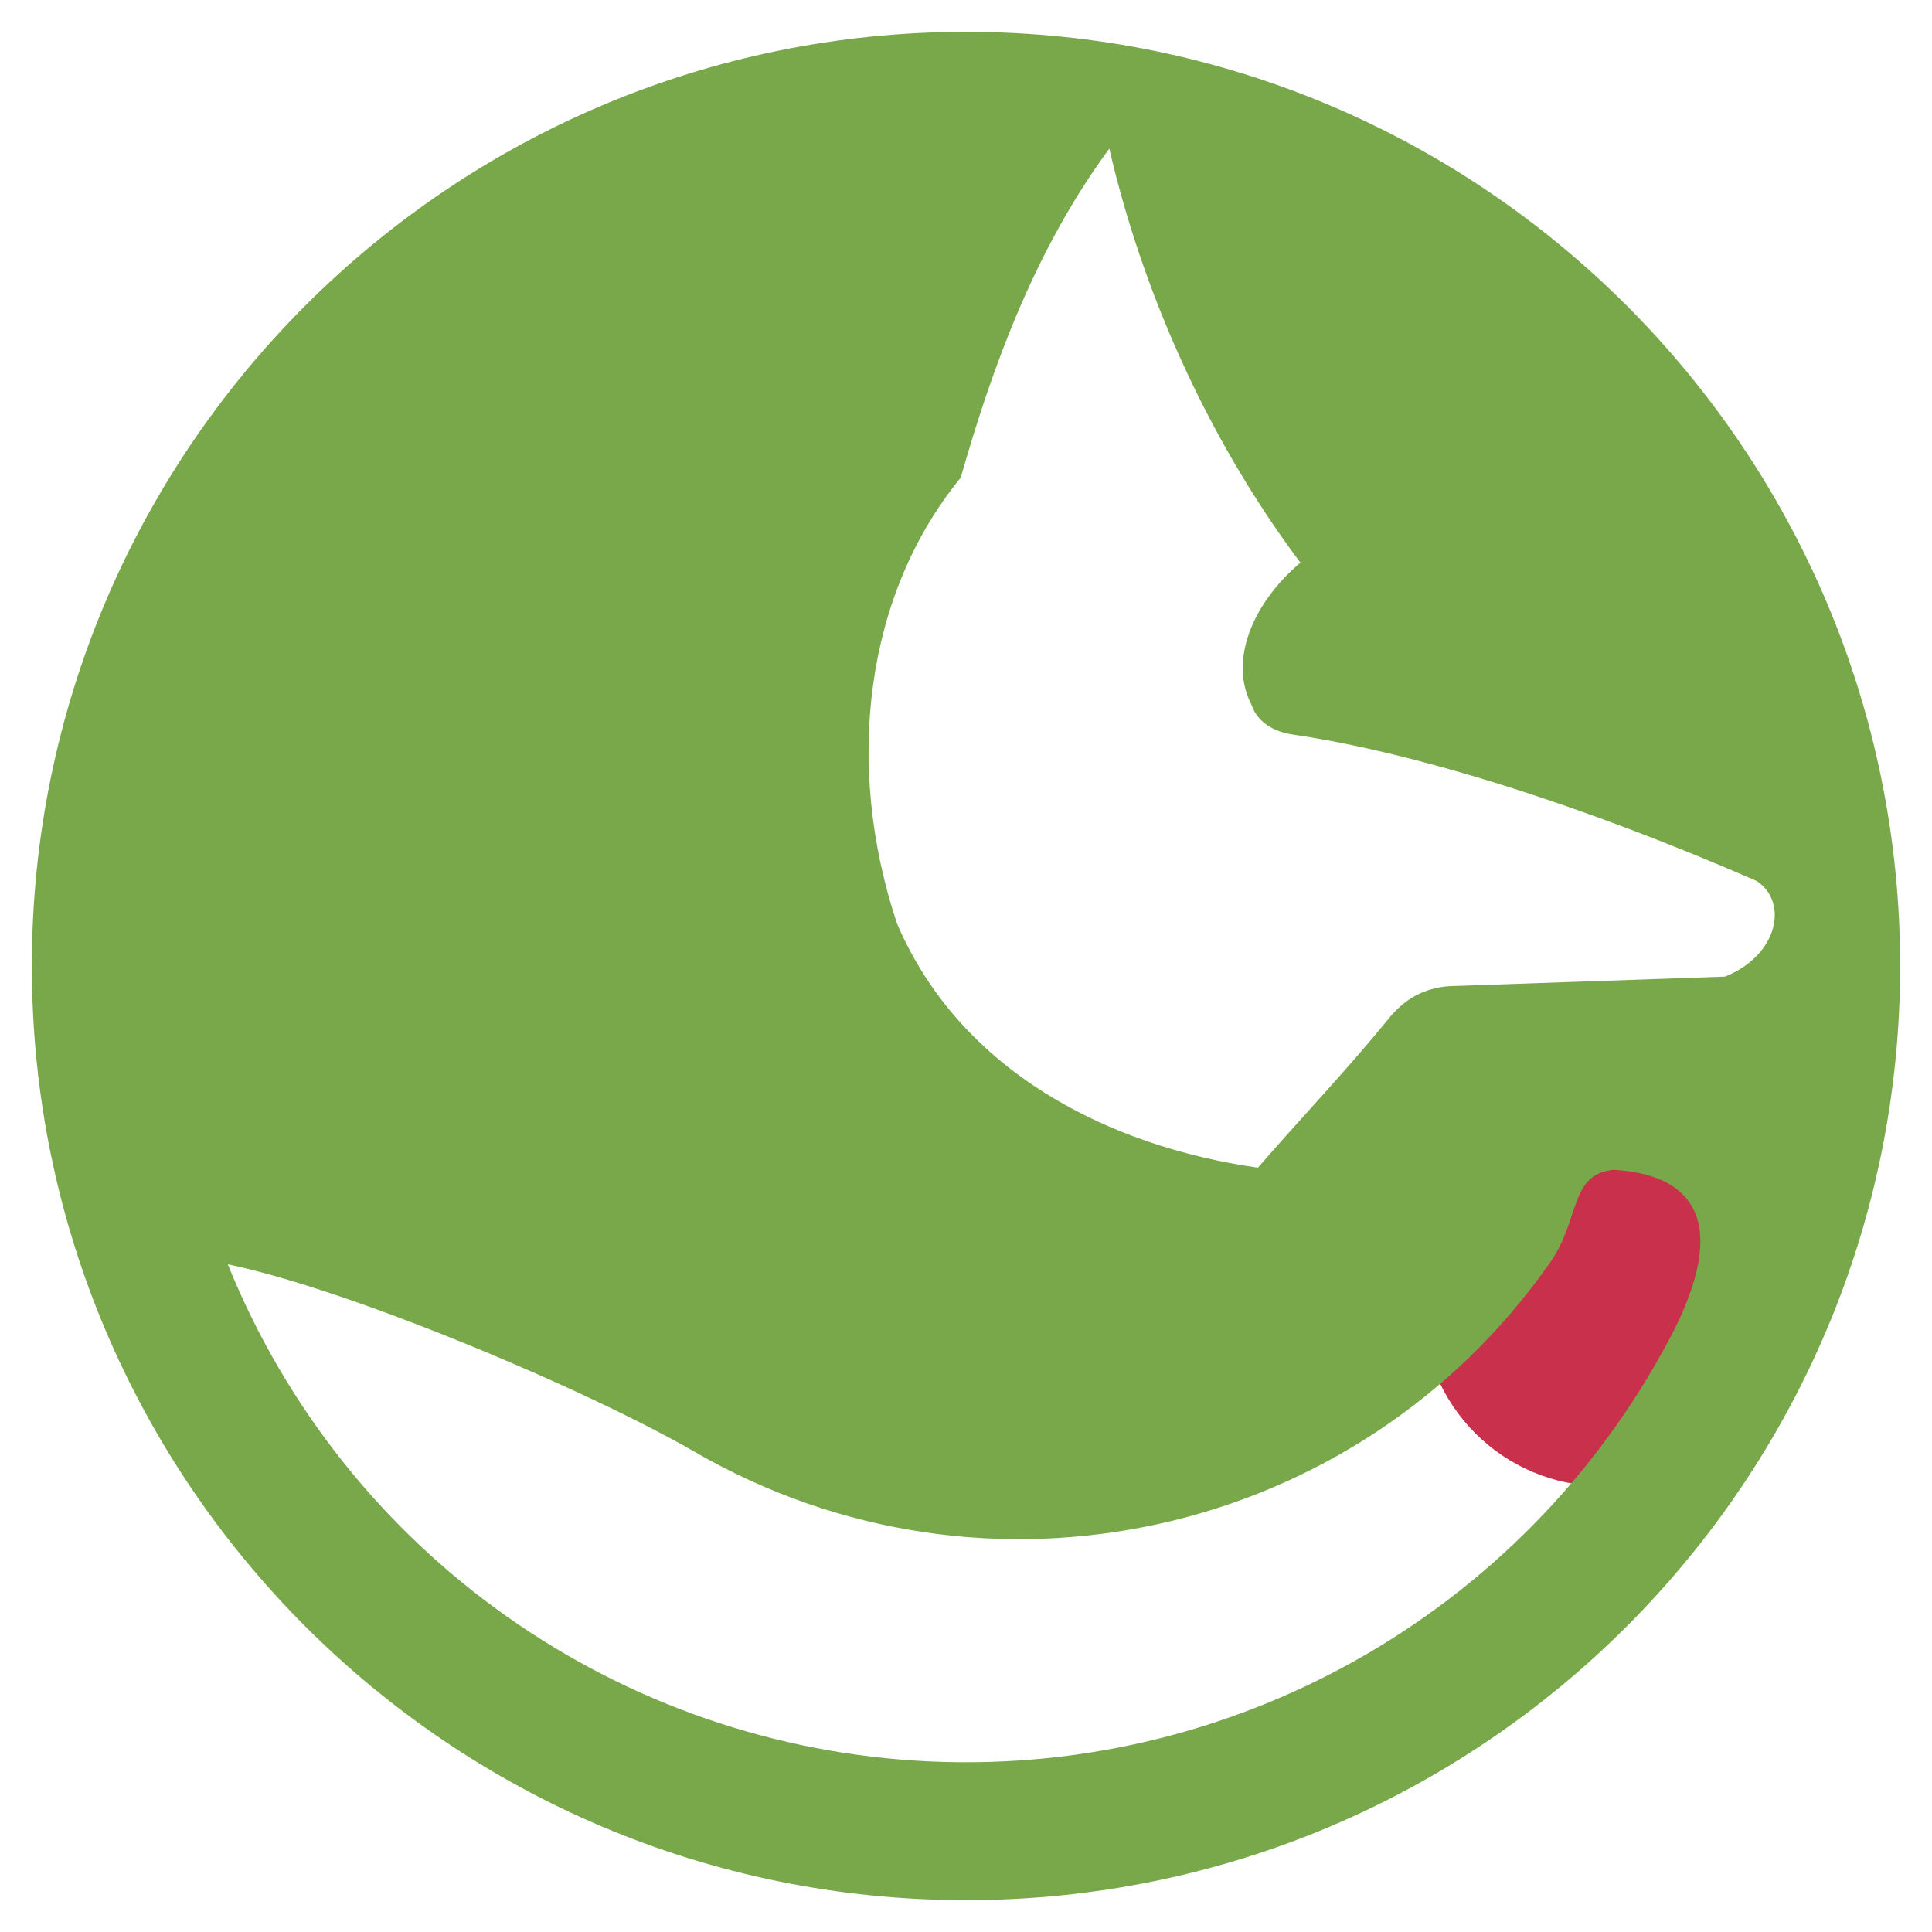
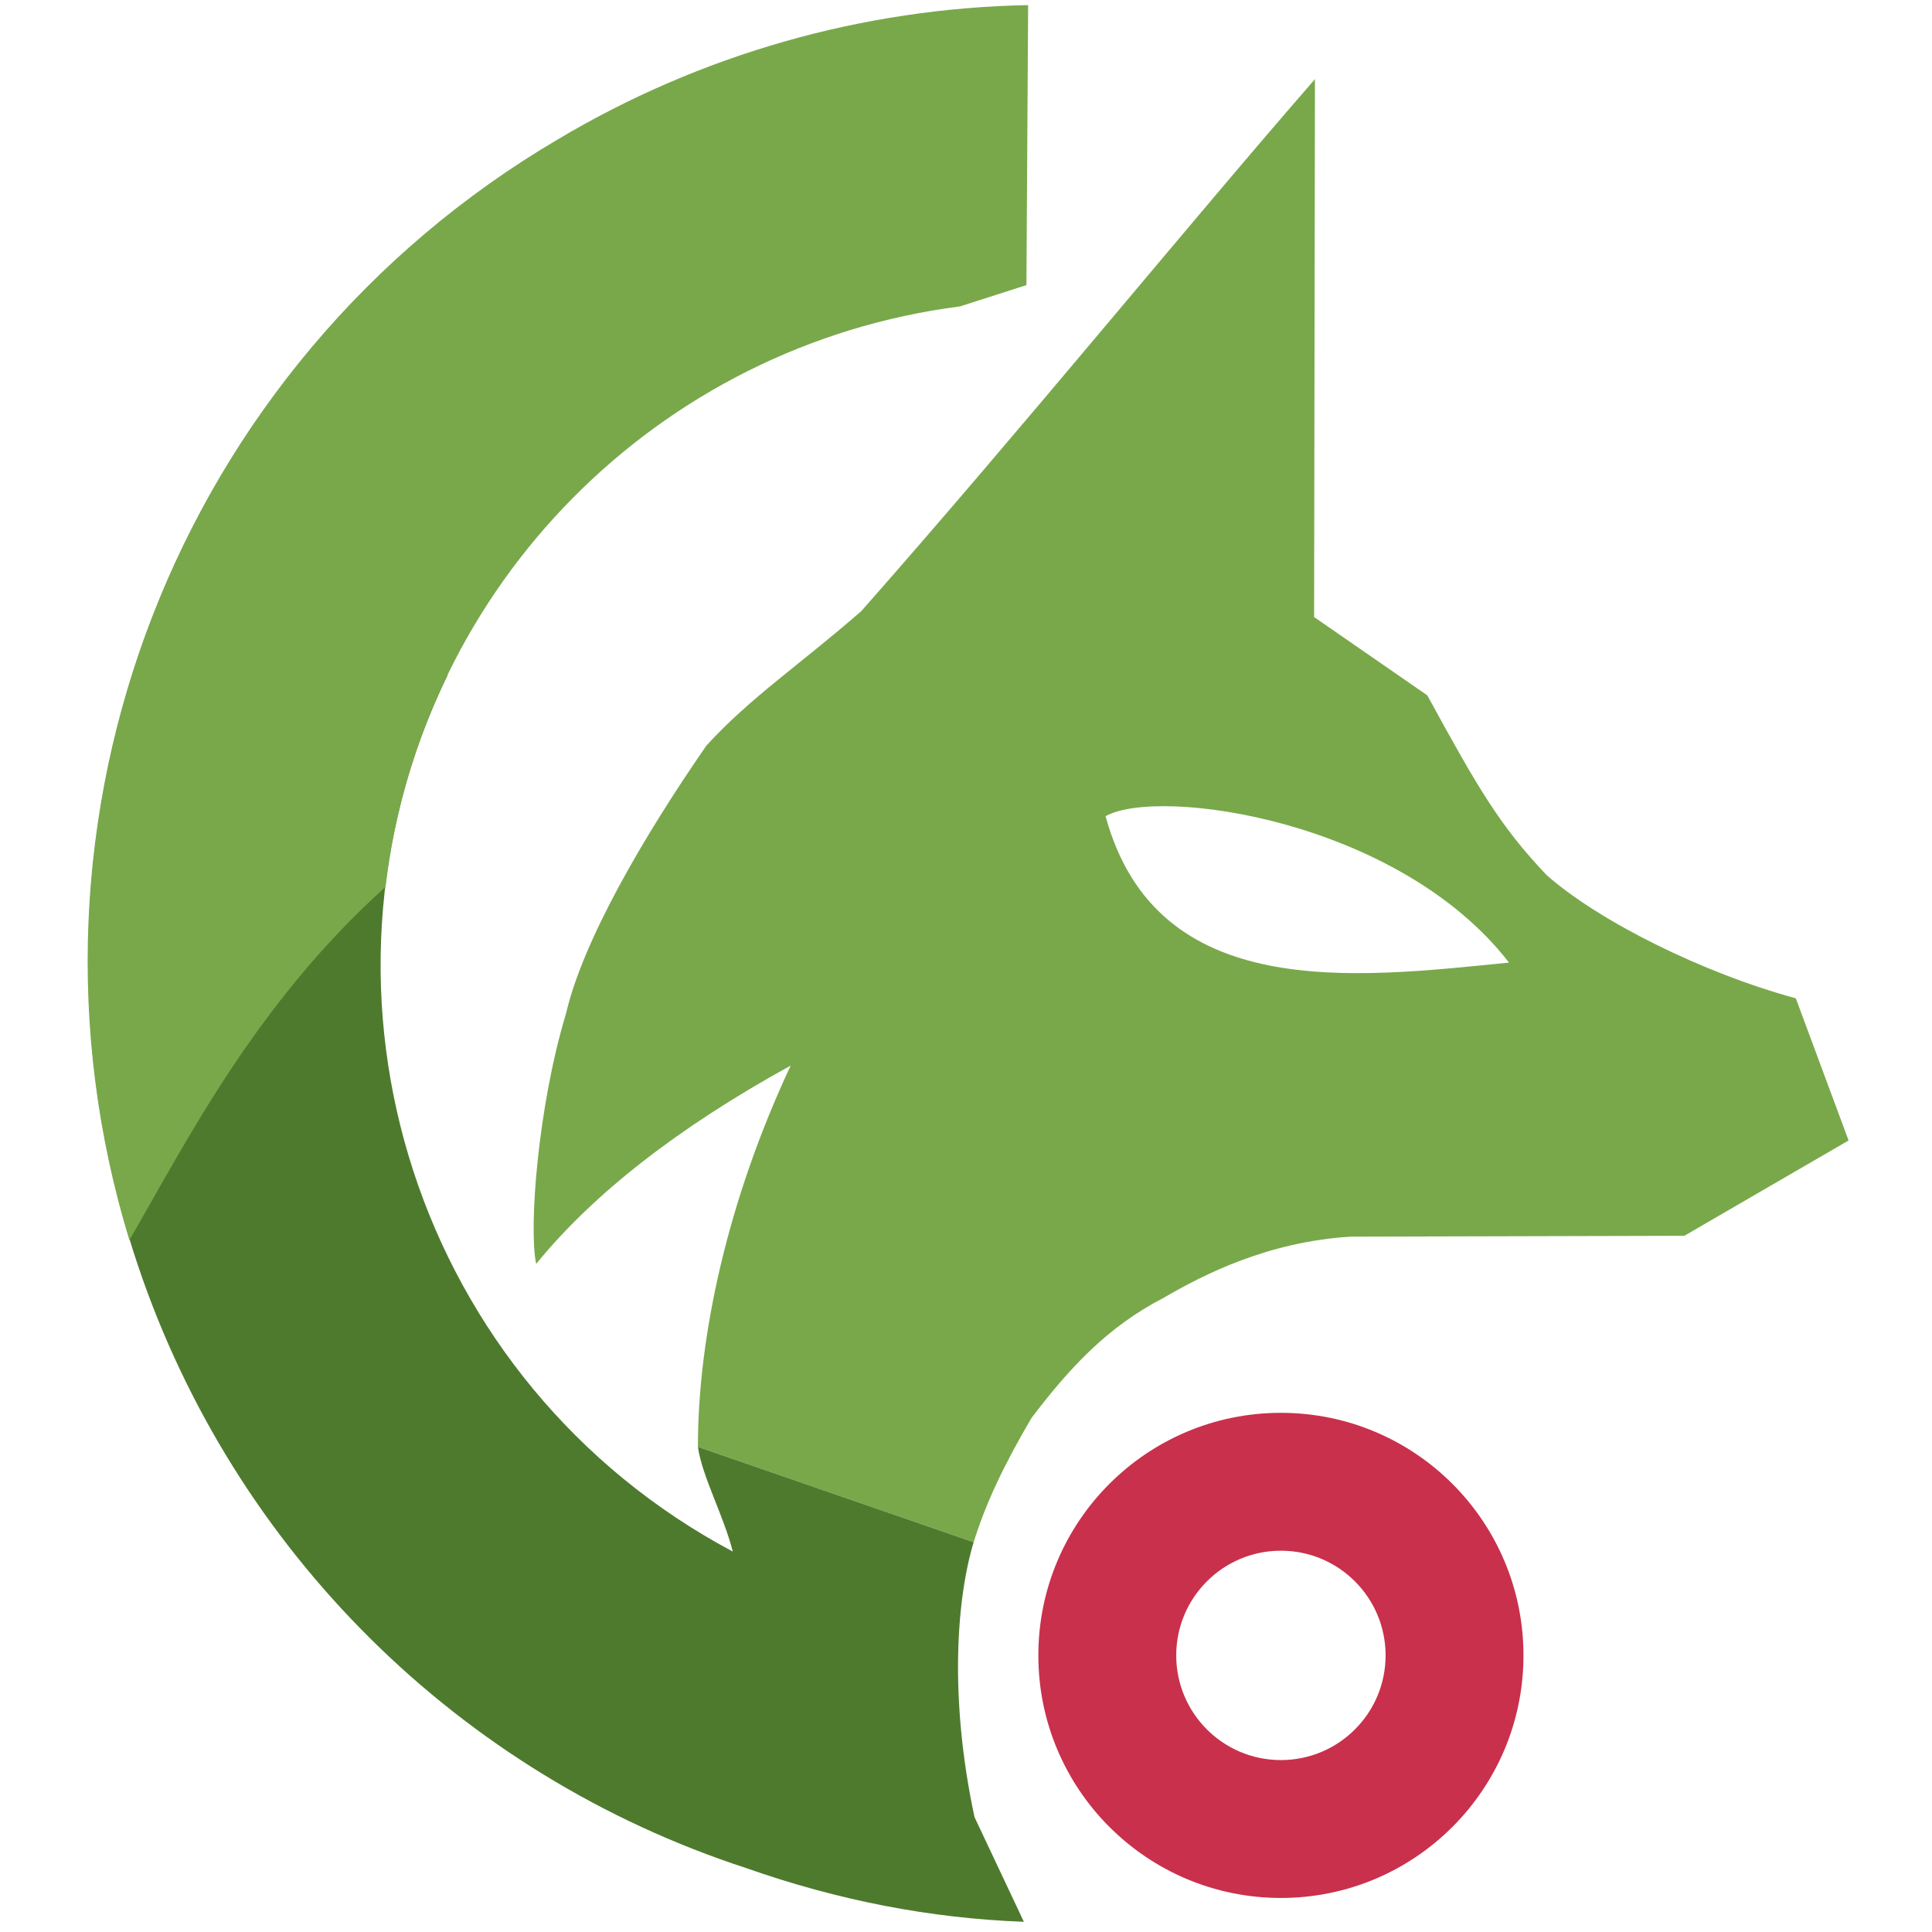
- <svg xmlns="http://www.w3.org/2000/svg" viewBox="29 33 182 182" role="img" aria-label="BuilderFox den mark favicon">
-   <circle cx="180" cy="156" r="17" fill="#C9304C" />
-   <path fill="#79A84B" fill-rule="evenodd" d="     M 120,36     C 168.6,36 208,75.4 208,124     C 208,172.6 168.6,212 120,212     C 71.4,212 32,172.6 32,124     C 32,75.4 71.4,36 120,36     Z     M 133.5,47     C 136.5,60 142.5,74 151.5,86     C 146.8,90 144.8,95.4 146.9,99.4     C 147.4,100.9 148.8,101.9 150.8,102.2     C 162.5,103.9 178.5,109 194.5,116     C 197.5,118 196.5,123 191.5,125     L 165.5,125.9     C 163,126.1 161.2,127.2 159.7,129.1     C 155.7,134 151.3,138.6 147.5,143     C 133.5,141 119.5,134 113.5,120     C 108.5,105 110.5,89 119.5,78     C 122.5,67.5 126.5,56.5 133.5,47     Z     M 50.46,152.10     A 75,75 0 0 0 186.83,158.05     C 192,147.5 188,143.6 181,143.2     C 176.8,143.6 177.9,147.9 174.97,152.01     A 61,61 0 0 1 94.5,169.8     C 84.1,163.8 62,154.5 50.46,152.10     Z   " />
+ <svg xmlns="http://www.w3.org/2000/svg" viewBox="2 8 227 227" role="img" aria-label="BuilderFox favicon">
+   <path fill="#79A84B" fill-rule="evenodd" d="     M 156.5 17.3     L 156.4 80.5     L 169.7 89.7     C 175.6 100.5 178.2 105 183.7 110.8     C 189.8 116.2 202 122.3 213 125.3     L 219.2 142     L 199.9 153.2     L 160.7 153.3     C 151 153.9 143.5 157.7 138.7 160.5     C 132.1 163.9 127.6 168.8 123.2 174.6     C 119.9 180.2 117.8 184.7 116.4 189.2     L 84 178     C 84 165 87.5 149 94.9 133.2     Q 75.1 144.1 65 156.5     C 64.1 152.4 65.2 138 68.5 127.1     C 70.5 118.5 77.6 106.3 85 95.6     C 90.1 90 96.1 86 103.2 79.8     C 122 58.5 141.6 34.4 156.5 17.3     Z     M 131.9 103.9     C 138.1 100.4 166.3 104.3 179.3 121.1     C 161.2 122.9 137.9 125.9 131.9 103.9     Z" />
+   <path fill="#4E7A2E" d="     M 54.6 87.3     A 78 78 0 0 0 88.1 190.3     C 87 186 84.5 181.5 84 178     L 116.4 189.2     C 114.4 195.8 113.5 207.5 116.5 221.5     L 122.3 233.8     Q 105.9 233.2 89.7 227.5     A 112.06 112.06 0 0 1 32.4 57     Z" />
+   <path fill="#79A84B" d="     M 122.8 8.6     A 112.06 112.06 0 0 0 67.5 24.4     A 112.06 112.06 0 0 0 17.2 153.7     C 24 142 32 126 47.3 112.2     A 78 78 0 0 1 114.8 44     L 122.6 41.5     Z" />
+   <path fill="#C9304C" fill-rule="evenodd" d="     M 181 202.5 A 28.5 28.5 0 1 1 124 202.5 A 28.5 28.5 0 1 1 181 202.5 Z     M 164.8 202.5 A 12.3 12.3 0 1 1 140.2 202.5 A 12.3 12.3 0 1 1 164.8 202.5 Z" />
</svg>
